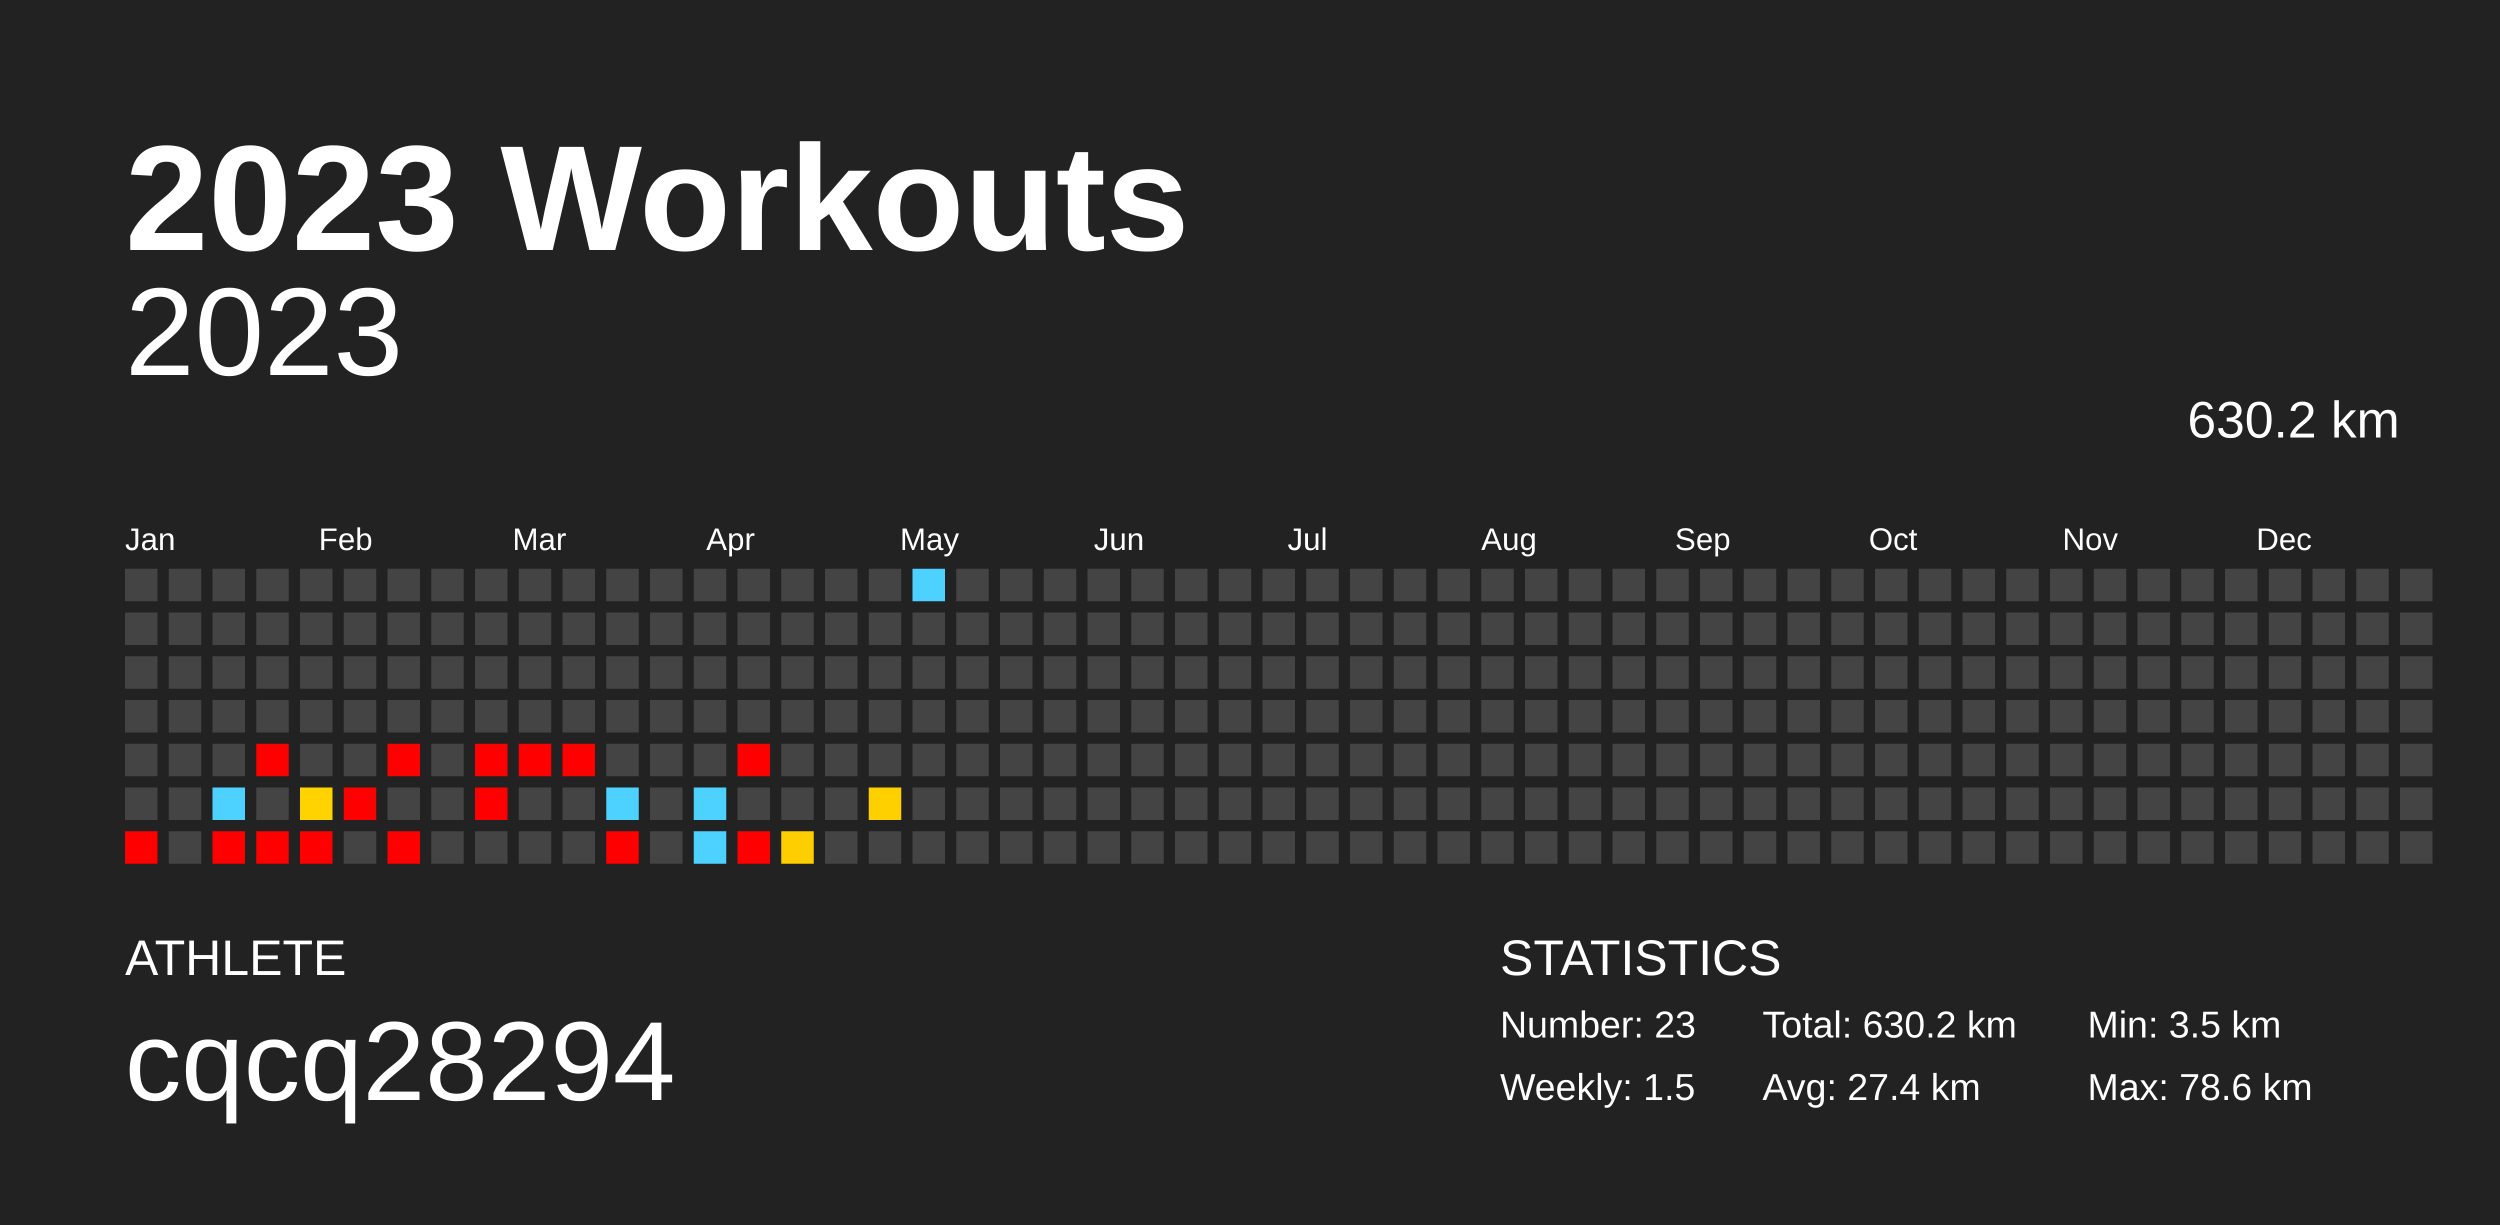
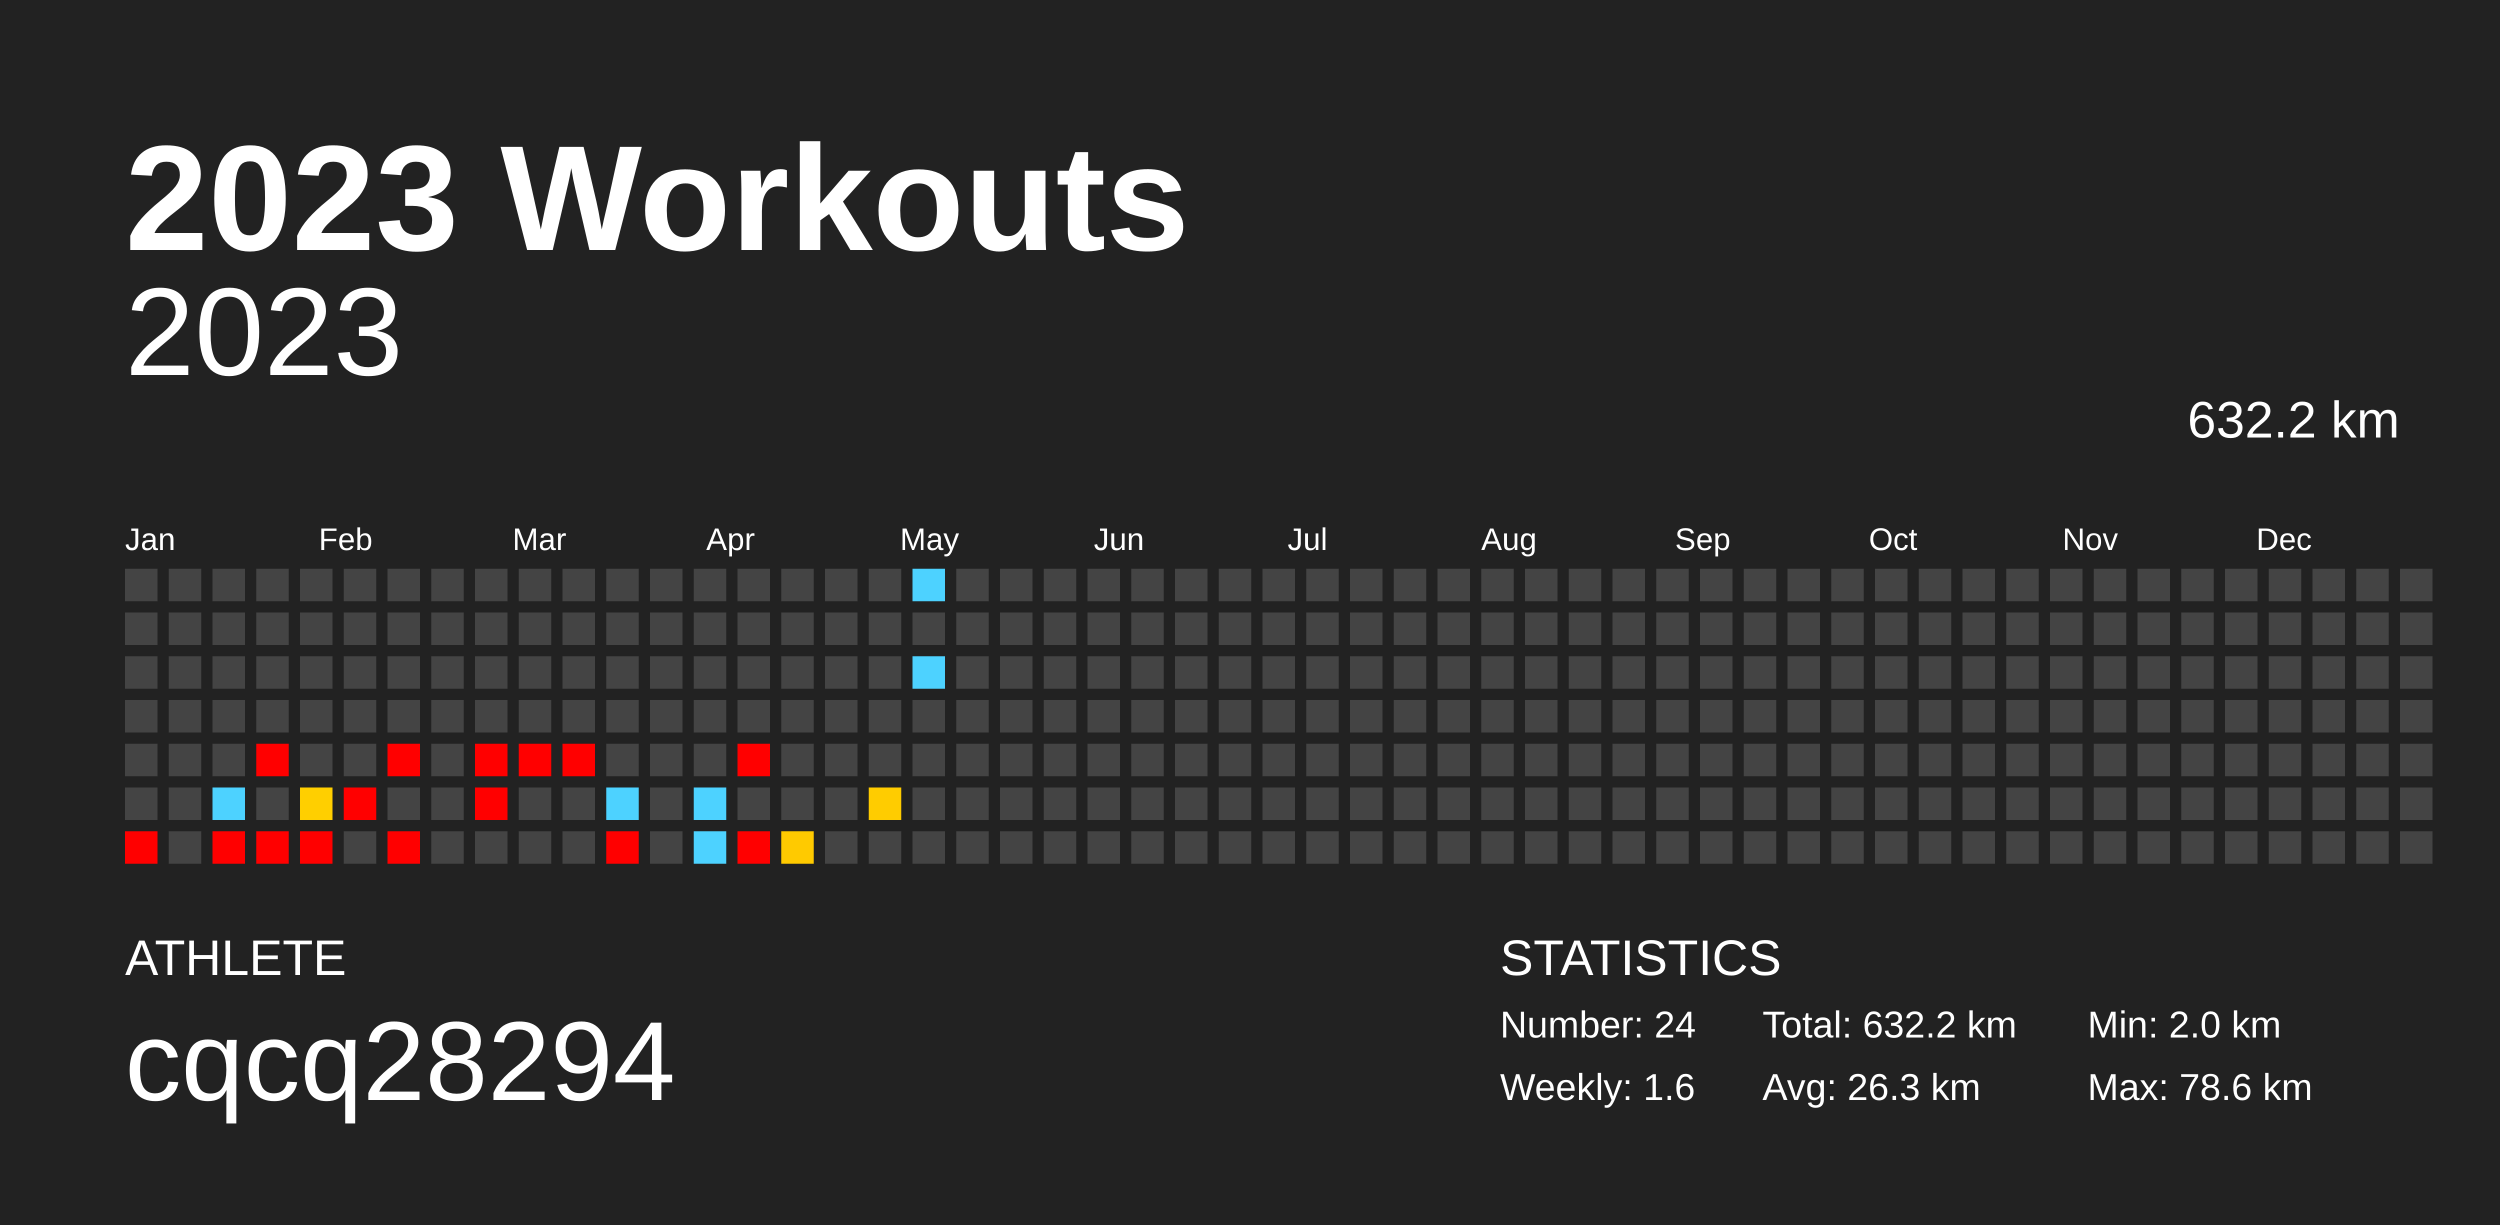
<svg xmlns="http://www.w3.org/2000/svg" baseProfile="full" height="98mm" version="1.1" viewBox="0,0,200,98" width="200mm">
  <defs />
  <rect fill="#222222" height="98" width="200" x="0" y="0" />
  <text fill="#FFFFFF" style="font-size:12px; font-family:Arial; font-weight:bold;" x="10" y="20">2023 Workouts</text>
  <text fill="#FFFFFF" style="font-size:4px; font-family:Arial" x="10" y="78">ATHLETE</text>
  <text fill="#FFFFFF" style="font-size:9px; font-family:Arial" x="10" y="88">cqcq28294</text>
  <text fill="#FFFFFF" style="font-size:4px; font-family:Arial" x="120" y="78">STATISTICS</text>
-   <text fill="#FFFFFF" style="font-size:3px; font-family:Arial" x="120" y="83">Number: 23</text>
-   <text fill="#FFFFFF" style="font-size:3px; font-family:Arial" x="120" y="88">Weekly: 1.5</text>
-   <text fill="#FFFFFF" style="font-size:3px; font-family:Arial" x="141" y="83">Total: 630.2 km</text>
-   <text fill="#FFFFFF" style="font-size:3px; font-family:Arial" x="141" y="88">Avg: 27.4 km</text>
-   <text fill="#FFFFFF" style="font-size:3px; font-family:Arial" x="167" y="83">Min: 3.5 km</text>
+   <text fill="#FFFFFF" style="font-size:3px; font-family:Arial" x="120" y="83">Number: 24</text>
+   <text fill="#FFFFFF" style="font-size:3px; font-family:Arial" x="120" y="88">Weekly: 1.6</text>
+   <text fill="#FFFFFF" style="font-size:3px; font-family:Arial" x="141" y="83">Total: 632.2 km</text>
+   <text fill="#FFFFFF" style="font-size:3px; font-family:Arial" x="141" y="88">Avg: 26.3 km</text>
+   <text fill="#FFFFFF" style="font-size:3px; font-family:Arial" x="167" y="83">Min: 2.0 km</text>
  <text fill="#FFFFFF" style="font-size:3px; font-family:Arial" x="167" y="88">Max: 78.6 km</text>
  <text alignment-baseline="hanging" fill="#FFFFFF" style="font-size:10.0px; font-family:Arial;" x="10" y="30">2023</text>
-   <text alignment-baseline="hanging" fill="#FFFFFF" style="font-size:4.125px; font-family:Arial;" x="175" y="35">630.2 km</text>
+   <text alignment-baseline="hanging" fill="#FFFFFF" style="font-size:4.125px; font-family:Arial;" x="175" y="35">632.2 km</text>
  <text fill="#FFFFFF" style="font-size:2.5px; font-family:Arial" x="10.0" y="44">Jan</text>
  <text fill="#FFFFFF" style="font-size:2.5px; font-family:Arial" x="25.5" y="44">Feb</text>
  <text fill="#FFFFFF" style="font-size:2.5px; font-family:Arial" x="41.0" y="44">Mar</text>
  <text fill="#FFFFFF" style="font-size:2.5px; font-family:Arial" x="56.5" y="44">Apr</text>
  <text fill="#FFFFFF" style="font-size:2.5px; font-family:Arial" x="72.0" y="44">May</text>
  <text fill="#FFFFFF" style="font-size:2.5px; font-family:Arial" x="87.5" y="44">Jun</text>
  <text fill="#FFFFFF" style="font-size:2.5px; font-family:Arial" x="103.0" y="44">Jul</text>
  <text fill="#FFFFFF" style="font-size:2.5px; font-family:Arial" x="118.5" y="44">Aug</text>
  <text fill="#FFFFFF" style="font-size:2.5px; font-family:Arial" x="134.0" y="44">Sep</text>
  <text fill="#FFFFFF" style="font-size:2.5px; font-family:Arial" x="149.5" y="44">Oct</text>
  <text fill="#FFFFFF" style="font-size:2.5px; font-family:Arial" x="165.0" y="44">Nov</text>
  <text fill="#FFFFFF" style="font-size:2.5px; font-family:Arial" x="180.5" y="44">Dec</text>
  <rect fill="#444444" height="2.6" width="2.6" x="10.0" y="45.5" />
  <rect fill="#444444" height="2.6" width="2.6" x="10.0" y="49.0" />
  <rect fill="#444444" height="2.6" width="2.6" x="10.0" y="52.5" />
  <rect fill="#444444" height="2.6" width="2.6" x="10.0" y="56.0" />
  <rect fill="#444444" height="2.6" width="2.6" x="10.0" y="59.5" />
  <rect fill="#444444" height="2.6" width="2.6" x="10.0" y="63.0" />
  <rect fill="red" height="2.6" width="2.6" x="10.0" y="66.5" />
  <rect fill="#444444" height="2.6" width="2.6" x="13.5" y="45.5" />
  <rect fill="#444444" height="2.6" width="2.6" x="13.5" y="49.0" />
  <rect fill="#444444" height="2.6" width="2.6" x="13.5" y="52.5" />
  <rect fill="#444444" height="2.6" width="2.6" x="13.5" y="56.0" />
  <rect fill="#444444" height="2.6" width="2.6" x="13.5" y="59.5" />
  <rect fill="#444444" height="2.6" width="2.6" x="13.5" y="63.0" />
  <rect fill="#444444" height="2.6" width="2.6" x="13.5" y="66.5" />
  <rect fill="#444444" height="2.6" width="2.6" x="17.0" y="45.5" />
  <rect fill="#444444" height="2.6" width="2.6" x="17.0" y="49.0" />
  <rect fill="#444444" height="2.6" width="2.6" x="17.0" y="52.5" />
  <rect fill="#444444" height="2.6" width="2.6" x="17.0" y="56.0" />
  <rect fill="#444444" height="2.6" width="2.6" x="17.0" y="59.5" />
  <rect fill="#4dd2ff" height="2.6" width="2.6" x="17.0" y="63.0" />
  <rect fill="red" height="2.6" width="2.6" x="17.0" y="66.5" />
  <rect fill="#444444" height="2.6" width="2.6" x="20.5" y="45.5" />
  <rect fill="#444444" height="2.6" width="2.6" x="20.5" y="49.0" />
  <rect fill="#444444" height="2.6" width="2.6" x="20.5" y="52.5" />
  <rect fill="#444444" height="2.6" width="2.6" x="20.5" y="56.0" />
  <rect fill="red" height="2.6" width="2.6" x="20.5" y="59.5" />
  <rect fill="#444444" height="2.6" width="2.6" x="20.5" y="63.0" />
  <rect fill="red" height="2.6" width="2.6" x="20.5" y="66.5" />
  <rect fill="#444444" height="2.6" width="2.6" x="24.0" y="45.5" />
  <rect fill="#444444" height="2.6" width="2.6" x="24.0" y="49.0" />
  <rect fill="#444444" height="2.6" width="2.6" x="24.0" y="52.5" />
  <rect fill="#444444" height="2.6" width="2.6" x="24.0" y="56.0" />
  <rect fill="#444444" height="2.6" width="2.6" x="24.0" y="59.5" />
-   <rect fill="#ffd300" height="2.6" width="2.6" x="24.0" y="63.0" />
+   <rect fill="#ffcf00" height="2.6" width="2.6" x="24.0" y="63.0" />
  <rect fill="red" height="2.6" width="2.6" x="24.0" y="66.5" />
  <rect fill="#444444" height="2.6" width="2.6" x="27.5" y="45.5" />
  <rect fill="#444444" height="2.6" width="2.6" x="27.5" y="49.0" />
  <rect fill="#444444" height="2.6" width="2.6" x="27.5" y="52.5" />
  <rect fill="#444444" height="2.6" width="2.6" x="27.5" y="56.0" />
  <rect fill="#444444" height="2.6" width="2.6" x="27.5" y="59.5" />
  <rect fill="red" height="2.6" width="2.6" x="27.5" y="63.0" />
  <rect fill="#444444" height="2.6" width="2.6" x="27.5" y="66.5" />
  <rect fill="#444444" height="2.6" width="2.6" x="31.0" y="45.5" />
  <rect fill="#444444" height="2.6" width="2.6" x="31.0" y="49.0" />
  <rect fill="#444444" height="2.6" width="2.6" x="31.0" y="52.5" />
  <rect fill="#444444" height="2.6" width="2.6" x="31.0" y="56.0" />
  <rect fill="red" height="2.6" width="2.6" x="31.0" y="59.5" />
  <rect fill="#444444" height="2.6" width="2.6" x="31.0" y="63.0" />
  <rect fill="red" height="2.6" width="2.6" x="31.0" y="66.5" />
  <rect fill="#444444" height="2.6" width="2.6" x="34.5" y="45.5" />
  <rect fill="#444444" height="2.6" width="2.6" x="34.5" y="49.0" />
  <rect fill="#444444" height="2.6" width="2.6" x="34.5" y="52.5" />
  <rect fill="#444444" height="2.6" width="2.6" x="34.5" y="56.0" />
  <rect fill="#444444" height="2.6" width="2.6" x="34.5" y="59.5" />
  <rect fill="#444444" height="2.6" width="2.6" x="34.5" y="63.0" />
  <rect fill="#444444" height="2.6" width="2.6" x="34.5" y="66.5" />
  <rect fill="#444444" height="2.6" width="2.6" x="38.0" y="45.5" />
  <rect fill="#444444" height="2.6" width="2.6" x="38.0" y="49.0" />
  <rect fill="#444444" height="2.6" width="2.6" x="38.0" y="52.5" />
  <rect fill="#444444" height="2.6" width="2.6" x="38.0" y="56.0" />
  <rect fill="red" height="2.6" width="2.6" x="38.0" y="59.5" />
  <rect fill="red" height="2.6" width="2.6" x="38.0" y="63.0" />
  <rect fill="#444444" height="2.6" width="2.6" x="38.0" y="66.5" />
  <rect fill="#444444" height="2.6" width="2.6" x="41.5" y="45.5" />
  <rect fill="#444444" height="2.6" width="2.6" x="41.5" y="49.0" />
  <rect fill="#444444" height="2.6" width="2.6" x="41.5" y="52.5" />
  <rect fill="#444444" height="2.6" width="2.6" x="41.5" y="56.0" />
  <rect fill="red" height="2.6" width="2.6" x="41.5" y="59.5" />
  <rect fill="#444444" height="2.6" width="2.6" x="41.5" y="63.0" />
  <rect fill="#444444" height="2.6" width="2.6" x="41.5" y="66.5" />
  <rect fill="#444444" height="2.6" width="2.6" x="45.0" y="45.5" />
  <rect fill="#444444" height="2.6" width="2.6" x="45.0" y="49.0" />
  <rect fill="#444444" height="2.6" width="2.6" x="45.0" y="52.5" />
  <rect fill="#444444" height="2.6" width="2.6" x="45.0" y="56.0" />
  <rect fill="red" height="2.6" width="2.6" x="45.0" y="59.5" />
  <rect fill="#444444" height="2.6" width="2.6" x="45.0" y="63.0" />
  <rect fill="#444444" height="2.6" width="2.6" x="45.0" y="66.5" />
  <rect fill="#444444" height="2.6" width="2.6" x="48.5" y="45.5" />
  <rect fill="#444444" height="2.6" width="2.6" x="48.5" y="49.0" />
  <rect fill="#444444" height="2.6" width="2.6" x="48.5" y="52.5" />
  <rect fill="#444444" height="2.6" width="2.6" x="48.5" y="56.0" />
  <rect fill="#444444" height="2.6" width="2.6" x="48.5" y="59.5" />
  <rect fill="#4dd2ff" height="2.6" width="2.6" x="48.5" y="63.0" />
  <rect fill="red" height="2.6" width="2.6" x="48.5" y="66.5" />
  <rect fill="#444444" height="2.6" width="2.6" x="52.0" y="45.5" />
  <rect fill="#444444" height="2.6" width="2.6" x="52.0" y="49.0" />
  <rect fill="#444444" height="2.6" width="2.6" x="52.0" y="52.5" />
  <rect fill="#444444" height="2.6" width="2.6" x="52.0" y="56.0" />
  <rect fill="#444444" height="2.6" width="2.6" x="52.0" y="59.5" />
  <rect fill="#444444" height="2.6" width="2.6" x="52.0" y="63.0" />
  <rect fill="#444444" height="2.6" width="2.6" x="52.0" y="66.5" />
  <rect fill="#444444" height="2.6" width="2.6" x="55.5" y="45.5" />
  <rect fill="#444444" height="2.6" width="2.6" x="55.5" y="49.0" />
  <rect fill="#444444" height="2.6" width="2.6" x="55.5" y="52.5" />
  <rect fill="#444444" height="2.6" width="2.6" x="55.5" y="56.0" />
  <rect fill="#444444" height="2.6" width="2.6" x="55.5" y="59.5" />
  <rect fill="#4dd2ff" height="2.6" width="2.6" x="55.5" y="63.0" />
  <rect fill="#4dd2ff" height="2.6" width="2.6" x="55.5" y="66.5" />
  <rect fill="#444444" height="2.6" width="2.6" x="59.0" y="45.5" />
  <rect fill="#444444" height="2.6" width="2.6" x="59.0" y="49.0" />
  <rect fill="#444444" height="2.6" width="2.6" x="59.0" y="52.5" />
  <rect fill="#444444" height="2.6" width="2.6" x="59.0" y="56.0" />
  <rect fill="red" height="2.6" width="2.6" x="59.0" y="59.5" />
  <rect fill="#444444" height="2.6" width="2.6" x="59.0" y="63.0" />
  <rect fill="red" height="2.6" width="2.6" x="59.0" y="66.5" />
  <rect fill="#444444" height="2.6" width="2.6" x="62.5" y="45.5" />
  <rect fill="#444444" height="2.6" width="2.6" x="62.5" y="49.0" />
  <rect fill="#444444" height="2.6" width="2.6" x="62.5" y="52.5" />
  <rect fill="#444444" height="2.6" width="2.6" x="62.5" y="56.0" />
  <rect fill="#444444" height="2.6" width="2.6" x="62.5" y="59.5" />
  <rect fill="#444444" height="2.6" width="2.6" x="62.5" y="63.0" />
-   <rect fill="#ffce00" height="2.6" width="2.6" x="62.5" y="66.5" />
+   <rect fill="#ffca00" height="2.6" width="2.6" x="62.5" y="66.5" />
  <rect fill="#444444" height="2.6" width="2.6" x="66.0" y="45.5" />
  <rect fill="#444444" height="2.6" width="2.6" x="66.0" y="49.0" />
  <rect fill="#444444" height="2.6" width="2.6" x="66.0" y="52.5" />
  <rect fill="#444444" height="2.6" width="2.6" x="66.0" y="56.0" />
  <rect fill="#444444" height="2.6" width="2.6" x="66.0" y="59.5" />
  <rect fill="#444444" height="2.6" width="2.6" x="66.0" y="63.0" />
  <rect fill="#444444" height="2.6" width="2.6" x="66.0" y="66.5" />
  <rect fill="#444444" height="2.6" width="2.6" x="69.5" y="45.5" />
  <rect fill="#444444" height="2.6" width="2.6" x="69.5" y="49.0" />
  <rect fill="#444444" height="2.6" width="2.6" x="69.5" y="52.5" />
  <rect fill="#444444" height="2.6" width="2.6" x="69.5" y="56.0" />
  <rect fill="#444444" height="2.6" width="2.6" x="69.5" y="59.5" />
-   <rect fill="#ffd000" height="2.6" width="2.6" x="69.5" y="63.0" />
+   <rect fill="#ffcc00" height="2.6" width="2.6" x="69.5" y="63.0" />
  <rect fill="#444444" height="2.6" width="2.6" x="69.5" y="66.5" />
  <rect fill="#4dd2ff" height="2.6" width="2.6" x="73.0" y="45.5" />
  <rect fill="#444444" height="2.6" width="2.6" x="73.0" y="49.0" />
-   <rect fill="#444444" height="2.6" width="2.6" x="73.0" y="52.5" />
+   <rect fill="#4dd2ff" height="2.6" width="2.6" x="73.0" y="52.5" />
  <rect fill="#444444" height="2.6" width="2.6" x="73.0" y="56.0" />
  <rect fill="#444444" height="2.6" width="2.6" x="73.0" y="59.5" />
  <rect fill="#444444" height="2.6" width="2.6" x="73.0" y="63.0" />
  <rect fill="#444444" height="2.6" width="2.6" x="73.0" y="66.5" />
  <rect fill="#444444" height="2.6" width="2.6" x="76.5" y="45.5" />
  <rect fill="#444444" height="2.6" width="2.6" x="76.5" y="49.0" />
  <rect fill="#444444" height="2.6" width="2.6" x="76.5" y="52.5" />
  <rect fill="#444444" height="2.6" width="2.6" x="76.5" y="56.0" />
  <rect fill="#444444" height="2.6" width="2.6" x="76.5" y="59.5" />
  <rect fill="#444444" height="2.6" width="2.6" x="76.5" y="63.0" />
  <rect fill="#444444" height="2.6" width="2.6" x="76.5" y="66.5" />
  <rect fill="#444444" height="2.6" width="2.6" x="80.0" y="45.5" />
  <rect fill="#444444" height="2.6" width="2.6" x="80.0" y="49.0" />
  <rect fill="#444444" height="2.6" width="2.6" x="80.0" y="52.5" />
  <rect fill="#444444" height="2.6" width="2.6" x="80.0" y="56.0" />
  <rect fill="#444444" height="2.6" width="2.6" x="80.0" y="59.5" />
  <rect fill="#444444" height="2.6" width="2.6" x="80.0" y="63.0" />
  <rect fill="#444444" height="2.6" width="2.6" x="80.0" y="66.5" />
  <rect fill="#444444" height="2.6" width="2.6" x="83.5" y="45.5" />
  <rect fill="#444444" height="2.6" width="2.6" x="83.5" y="49.0" />
  <rect fill="#444444" height="2.6" width="2.6" x="83.5" y="52.5" />
  <rect fill="#444444" height="2.6" width="2.6" x="83.5" y="56.0" />
  <rect fill="#444444" height="2.6" width="2.6" x="83.5" y="59.5" />
  <rect fill="#444444" height="2.6" width="2.6" x="83.5" y="63.0" />
  <rect fill="#444444" height="2.6" width="2.6" x="83.5" y="66.5" />
  <rect fill="#444444" height="2.6" width="2.6" x="87.0" y="45.5" />
  <rect fill="#444444" height="2.6" width="2.6" x="87.0" y="49.0" />
  <rect fill="#444444" height="2.6" width="2.6" x="87.0" y="52.5" />
  <rect fill="#444444" height="2.6" width="2.6" x="87.0" y="56.0" />
  <rect fill="#444444" height="2.6" width="2.6" x="87.0" y="59.5" />
  <rect fill="#444444" height="2.6" width="2.6" x="87.0" y="63.0" />
  <rect fill="#444444" height="2.6" width="2.6" x="87.0" y="66.5" />
  <rect fill="#444444" height="2.6" width="2.6" x="90.5" y="45.5" />
  <rect fill="#444444" height="2.6" width="2.6" x="90.5" y="49.0" />
  <rect fill="#444444" height="2.6" width="2.6" x="90.5" y="52.5" />
  <rect fill="#444444" height="2.6" width="2.6" x="90.5" y="56.0" />
  <rect fill="#444444" height="2.6" width="2.6" x="90.5" y="59.5" />
  <rect fill="#444444" height="2.6" width="2.6" x="90.5" y="63.0" />
  <rect fill="#444444" height="2.6" width="2.6" x="90.5" y="66.5" />
  <rect fill="#444444" height="2.6" width="2.6" x="94.0" y="45.5" />
  <rect fill="#444444" height="2.6" width="2.6" x="94.0" y="49.0" />
  <rect fill="#444444" height="2.6" width="2.6" x="94.0" y="52.5" />
  <rect fill="#444444" height="2.6" width="2.6" x="94.0" y="56.0" />
  <rect fill="#444444" height="2.6" width="2.6" x="94.0" y="59.5" />
  <rect fill="#444444" height="2.6" width="2.6" x="94.0" y="63.0" />
  <rect fill="#444444" height="2.6" width="2.6" x="94.0" y="66.5" />
  <rect fill="#444444" height="2.6" width="2.6" x="97.5" y="45.5" />
  <rect fill="#444444" height="2.6" width="2.6" x="97.5" y="49.0" />
  <rect fill="#444444" height="2.6" width="2.6" x="97.5" y="52.5" />
  <rect fill="#444444" height="2.6" width="2.6" x="97.5" y="56.0" />
  <rect fill="#444444" height="2.6" width="2.6" x="97.5" y="59.5" />
  <rect fill="#444444" height="2.6" width="2.6" x="97.5" y="63.0" />
  <rect fill="#444444" height="2.6" width="2.6" x="97.5" y="66.5" />
  <rect fill="#444444" height="2.6" width="2.6" x="101.0" y="45.5" />
  <rect fill="#444444" height="2.6" width="2.6" x="101.0" y="49.0" />
  <rect fill="#444444" height="2.6" width="2.6" x="101.0" y="52.5" />
  <rect fill="#444444" height="2.6" width="2.6" x="101.0" y="56.0" />
  <rect fill="#444444" height="2.6" width="2.6" x="101.0" y="59.5" />
  <rect fill="#444444" height="2.6" width="2.6" x="101.0" y="63.0" />
  <rect fill="#444444" height="2.6" width="2.6" x="101.0" y="66.5" />
  <rect fill="#444444" height="2.6" width="2.6" x="104.5" y="45.5" />
  <rect fill="#444444" height="2.6" width="2.6" x="104.5" y="49.0" />
  <rect fill="#444444" height="2.6" width="2.6" x="104.5" y="52.5" />
  <rect fill="#444444" height="2.6" width="2.6" x="104.5" y="56.0" />
  <rect fill="#444444" height="2.6" width="2.6" x="104.5" y="59.5" />
  <rect fill="#444444" height="2.6" width="2.6" x="104.5" y="63.0" />
  <rect fill="#444444" height="2.6" width="2.6" x="104.5" y="66.5" />
  <rect fill="#444444" height="2.6" width="2.6" x="108.0" y="45.5" />
  <rect fill="#444444" height="2.6" width="2.6" x="108.0" y="49.0" />
  <rect fill="#444444" height="2.6" width="2.6" x="108.0" y="52.5" />
  <rect fill="#444444" height="2.6" width="2.6" x="108.0" y="56.0" />
  <rect fill="#444444" height="2.6" width="2.6" x="108.0" y="59.5" />
  <rect fill="#444444" height="2.6" width="2.6" x="108.0" y="63.0" />
  <rect fill="#444444" height="2.6" width="2.6" x="108.0" y="66.5" />
  <rect fill="#444444" height="2.6" width="2.6" x="111.5" y="45.5" />
  <rect fill="#444444" height="2.6" width="2.6" x="111.5" y="49.0" />
  <rect fill="#444444" height="2.6" width="2.6" x="111.5" y="52.5" />
  <rect fill="#444444" height="2.6" width="2.6" x="111.5" y="56.0" />
  <rect fill="#444444" height="2.6" width="2.6" x="111.5" y="59.5" />
  <rect fill="#444444" height="2.6" width="2.6" x="111.5" y="63.0" />
  <rect fill="#444444" height="2.6" width="2.6" x="111.5" y="66.5" />
  <rect fill="#444444" height="2.6" width="2.6" x="115.0" y="45.5" />
  <rect fill="#444444" height="2.6" width="2.6" x="115.0" y="49.0" />
  <rect fill="#444444" height="2.6" width="2.6" x="115.0" y="52.5" />
  <rect fill="#444444" height="2.6" width="2.6" x="115.0" y="56.0" />
  <rect fill="#444444" height="2.6" width="2.6" x="115.0" y="59.5" />
  <rect fill="#444444" height="2.6" width="2.6" x="115.0" y="63.0" />
  <rect fill="#444444" height="2.6" width="2.6" x="115.0" y="66.5" />
  <rect fill="#444444" height="2.6" width="2.6" x="118.5" y="45.5" />
  <rect fill="#444444" height="2.6" width="2.6" x="118.5" y="49.0" />
  <rect fill="#444444" height="2.6" width="2.6" x="118.5" y="52.5" />
  <rect fill="#444444" height="2.6" width="2.6" x="118.5" y="56.0" />
  <rect fill="#444444" height="2.6" width="2.6" x="118.5" y="59.5" />
  <rect fill="#444444" height="2.6" width="2.6" x="118.5" y="63.0" />
  <rect fill="#444444" height="2.6" width="2.6" x="118.5" y="66.5" />
  <rect fill="#444444" height="2.6" width="2.6" x="122.0" y="45.5" />
  <rect fill="#444444" height="2.6" width="2.6" x="122.0" y="49.0" />
  <rect fill="#444444" height="2.6" width="2.6" x="122.0" y="52.5" />
  <rect fill="#444444" height="2.6" width="2.6" x="122.0" y="56.0" />
  <rect fill="#444444" height="2.6" width="2.6" x="122.0" y="59.5" />
  <rect fill="#444444" height="2.6" width="2.6" x="122.0" y="63.0" />
  <rect fill="#444444" height="2.6" width="2.6" x="122.0" y="66.5" />
  <rect fill="#444444" height="2.6" width="2.6" x="125.5" y="45.5" />
  <rect fill="#444444" height="2.6" width="2.6" x="125.5" y="49.0" />
  <rect fill="#444444" height="2.6" width="2.6" x="125.5" y="52.5" />
  <rect fill="#444444" height="2.6" width="2.6" x="125.5" y="56.0" />
  <rect fill="#444444" height="2.6" width="2.6" x="125.5" y="59.5" />
  <rect fill="#444444" height="2.6" width="2.6" x="125.5" y="63.0" />
  <rect fill="#444444" height="2.6" width="2.6" x="125.5" y="66.5" />
  <rect fill="#444444" height="2.6" width="2.6" x="129.0" y="45.5" />
  <rect fill="#444444" height="2.6" width="2.6" x="129.0" y="49.0" />
  <rect fill="#444444" height="2.6" width="2.6" x="129.0" y="52.5" />
  <rect fill="#444444" height="2.6" width="2.6" x="129.0" y="56.0" />
  <rect fill="#444444" height="2.6" width="2.6" x="129.0" y="59.5" />
  <rect fill="#444444" height="2.6" width="2.6" x="129.0" y="63.0" />
  <rect fill="#444444" height="2.6" width="2.6" x="129.0" y="66.5" />
  <rect fill="#444444" height="2.6" width="2.6" x="132.5" y="45.5" />
  <rect fill="#444444" height="2.6" width="2.6" x="132.5" y="49.0" />
  <rect fill="#444444" height="2.6" width="2.6" x="132.5" y="52.5" />
  <rect fill="#444444" height="2.6" width="2.6" x="132.5" y="56.0" />
  <rect fill="#444444" height="2.6" width="2.6" x="132.5" y="59.5" />
  <rect fill="#444444" height="2.6" width="2.6" x="132.5" y="63.0" />
  <rect fill="#444444" height="2.6" width="2.6" x="132.5" y="66.5" />
  <rect fill="#444444" height="2.6" width="2.6" x="136.0" y="45.5" />
  <rect fill="#444444" height="2.6" width="2.6" x="136.0" y="49.0" />
  <rect fill="#444444" height="2.6" width="2.6" x="136.0" y="52.5" />
  <rect fill="#444444" height="2.6" width="2.6" x="136.0" y="56.0" />
  <rect fill="#444444" height="2.6" width="2.6" x="136.0" y="59.5" />
  <rect fill="#444444" height="2.6" width="2.6" x="136.0" y="63.0" />
  <rect fill="#444444" height="2.6" width="2.6" x="136.0" y="66.5" />
  <rect fill="#444444" height="2.6" width="2.6" x="139.5" y="45.5" />
  <rect fill="#444444" height="2.6" width="2.6" x="139.5" y="49.0" />
  <rect fill="#444444" height="2.6" width="2.6" x="139.5" y="52.5" />
  <rect fill="#444444" height="2.6" width="2.6" x="139.5" y="56.0" />
  <rect fill="#444444" height="2.6" width="2.6" x="139.5" y="59.5" />
  <rect fill="#444444" height="2.6" width="2.6" x="139.5" y="63.0" />
  <rect fill="#444444" height="2.6" width="2.6" x="139.5" y="66.5" />
  <rect fill="#444444" height="2.6" width="2.6" x="143.0" y="45.5" />
  <rect fill="#444444" height="2.6" width="2.6" x="143.0" y="49.0" />
  <rect fill="#444444" height="2.6" width="2.6" x="143.0" y="52.5" />
  <rect fill="#444444" height="2.6" width="2.6" x="143.0" y="56.0" />
  <rect fill="#444444" height="2.6" width="2.6" x="143.0" y="59.5" />
  <rect fill="#444444" height="2.6" width="2.6" x="143.0" y="63.0" />
  <rect fill="#444444" height="2.6" width="2.6" x="143.0" y="66.5" />
  <rect fill="#444444" height="2.6" width="2.6" x="146.5" y="45.5" />
  <rect fill="#444444" height="2.6" width="2.6" x="146.5" y="49.0" />
  <rect fill="#444444" height="2.6" width="2.6" x="146.5" y="52.5" />
  <rect fill="#444444" height="2.6" width="2.6" x="146.5" y="56.0" />
  <rect fill="#444444" height="2.6" width="2.6" x="146.5" y="59.5" />
  <rect fill="#444444" height="2.6" width="2.6" x="146.5" y="63.0" />
  <rect fill="#444444" height="2.6" width="2.6" x="146.5" y="66.5" />
  <rect fill="#444444" height="2.6" width="2.6" x="150.0" y="45.5" />
  <rect fill="#444444" height="2.6" width="2.6" x="150.0" y="49.0" />
  <rect fill="#444444" height="2.6" width="2.6" x="150.0" y="52.5" />
  <rect fill="#444444" height="2.6" width="2.6" x="150.0" y="56.0" />
  <rect fill="#444444" height="2.6" width="2.6" x="150.0" y="59.5" />
  <rect fill="#444444" height="2.6" width="2.6" x="150.0" y="63.0" />
  <rect fill="#444444" height="2.6" width="2.6" x="150.0" y="66.5" />
  <rect fill="#444444" height="2.6" width="2.6" x="153.5" y="45.5" />
  <rect fill="#444444" height="2.6" width="2.6" x="153.5" y="49.0" />
  <rect fill="#444444" height="2.6" width="2.6" x="153.5" y="52.5" />
  <rect fill="#444444" height="2.6" width="2.6" x="153.5" y="56.0" />
  <rect fill="#444444" height="2.6" width="2.6" x="153.5" y="59.5" />
  <rect fill="#444444" height="2.6" width="2.6" x="153.5" y="63.0" />
  <rect fill="#444444" height="2.6" width="2.6" x="153.5" y="66.5" />
  <rect fill="#444444" height="2.6" width="2.6" x="157.0" y="45.5" />
  <rect fill="#444444" height="2.6" width="2.6" x="157.0" y="49.0" />
  <rect fill="#444444" height="2.6" width="2.6" x="157.0" y="52.5" />
  <rect fill="#444444" height="2.6" width="2.6" x="157.0" y="56.0" />
  <rect fill="#444444" height="2.6" width="2.6" x="157.0" y="59.5" />
  <rect fill="#444444" height="2.6" width="2.6" x="157.0" y="63.0" />
  <rect fill="#444444" height="2.6" width="2.6" x="157.0" y="66.5" />
  <rect fill="#444444" height="2.6" width="2.6" x="160.5" y="45.5" />
  <rect fill="#444444" height="2.6" width="2.6" x="160.5" y="49.0" />
  <rect fill="#444444" height="2.6" width="2.6" x="160.5" y="52.5" />
  <rect fill="#444444" height="2.6" width="2.6" x="160.5" y="56.0" />
  <rect fill="#444444" height="2.6" width="2.6" x="160.5" y="59.5" />
  <rect fill="#444444" height="2.6" width="2.6" x="160.5" y="63.0" />
  <rect fill="#444444" height="2.6" width="2.6" x="160.5" y="66.5" />
  <rect fill="#444444" height="2.6" width="2.6" x="164.0" y="45.5" />
  <rect fill="#444444" height="2.6" width="2.6" x="164.0" y="49.0" />
  <rect fill="#444444" height="2.6" width="2.6" x="164.0" y="52.5" />
  <rect fill="#444444" height="2.6" width="2.6" x="164.0" y="56.0" />
  <rect fill="#444444" height="2.6" width="2.6" x="164.0" y="59.5" />
  <rect fill="#444444" height="2.6" width="2.6" x="164.0" y="63.0" />
  <rect fill="#444444" height="2.6" width="2.6" x="164.0" y="66.5" />
  <rect fill="#444444" height="2.6" width="2.6" x="167.5" y="45.5" />
  <rect fill="#444444" height="2.6" width="2.6" x="167.5" y="49.0" />
  <rect fill="#444444" height="2.6" width="2.6" x="167.5" y="52.5" />
  <rect fill="#444444" height="2.6" width="2.6" x="167.5" y="56.0" />
  <rect fill="#444444" height="2.6" width="2.6" x="167.5" y="59.5" />
  <rect fill="#444444" height="2.6" width="2.6" x="167.5" y="63.0" />
  <rect fill="#444444" height="2.6" width="2.6" x="167.5" y="66.5" />
  <rect fill="#444444" height="2.6" width="2.6" x="171.0" y="45.5" />
  <rect fill="#444444" height="2.6" width="2.6" x="171.0" y="49.0" />
  <rect fill="#444444" height="2.6" width="2.6" x="171.0" y="52.5" />
  <rect fill="#444444" height="2.6" width="2.6" x="171.0" y="56.0" />
  <rect fill="#444444" height="2.6" width="2.6" x="171.0" y="59.5" />
  <rect fill="#444444" height="2.6" width="2.6" x="171.0" y="63.0" />
  <rect fill="#444444" height="2.6" width="2.6" x="171.0" y="66.5" />
  <rect fill="#444444" height="2.6" width="2.6" x="174.5" y="45.5" />
  <rect fill="#444444" height="2.6" width="2.6" x="174.5" y="49.0" />
  <rect fill="#444444" height="2.6" width="2.6" x="174.5" y="52.5" />
  <rect fill="#444444" height="2.6" width="2.6" x="174.5" y="56.0" />
  <rect fill="#444444" height="2.6" width="2.6" x="174.5" y="59.5" />
  <rect fill="#444444" height="2.6" width="2.6" x="174.5" y="63.0" />
  <rect fill="#444444" height="2.6" width="2.6" x="174.5" y="66.5" />
  <rect fill="#444444" height="2.6" width="2.6" x="178.0" y="45.5" />
  <rect fill="#444444" height="2.6" width="2.6" x="178.0" y="49.0" />
  <rect fill="#444444" height="2.6" width="2.6" x="178.0" y="52.5" />
  <rect fill="#444444" height="2.6" width="2.6" x="178.0" y="56.0" />
  <rect fill="#444444" height="2.6" width="2.6" x="178.0" y="59.5" />
  <rect fill="#444444" height="2.6" width="2.6" x="178.0" y="63.0" />
  <rect fill="#444444" height="2.6" width="2.6" x="178.0" y="66.5" />
  <rect fill="#444444" height="2.6" width="2.6" x="181.5" y="45.5" />
  <rect fill="#444444" height="2.6" width="2.6" x="181.5" y="49.0" />
  <rect fill="#444444" height="2.6" width="2.6" x="181.5" y="52.5" />
  <rect fill="#444444" height="2.6" width="2.6" x="181.5" y="56.0" />
  <rect fill="#444444" height="2.6" width="2.6" x="181.5" y="59.5" />
  <rect fill="#444444" height="2.6" width="2.6" x="181.5" y="63.0" />
  <rect fill="#444444" height="2.6" width="2.6" x="181.5" y="66.5" />
  <rect fill="#444444" height="2.6" width="2.6" x="185.0" y="45.5" />
  <rect fill="#444444" height="2.6" width="2.6" x="185.0" y="49.0" />
  <rect fill="#444444" height="2.6" width="2.6" x="185.0" y="52.5" />
  <rect fill="#444444" height="2.6" width="2.6" x="185.0" y="56.0" />
  <rect fill="#444444" height="2.6" width="2.6" x="185.0" y="59.5" />
  <rect fill="#444444" height="2.6" width="2.6" x="185.0" y="63.0" />
  <rect fill="#444444" height="2.6" width="2.6" x="185.0" y="66.5" />
  <rect fill="#444444" height="2.6" width="2.6" x="188.5" y="45.5" />
  <rect fill="#444444" height="2.6" width="2.6" x="188.5" y="49.0" />
  <rect fill="#444444" height="2.6" width="2.6" x="188.5" y="52.5" />
  <rect fill="#444444" height="2.6" width="2.6" x="188.5" y="56.0" />
  <rect fill="#444444" height="2.6" width="2.6" x="188.5" y="59.5" />
  <rect fill="#444444" height="2.6" width="2.6" x="188.5" y="63.0" />
  <rect fill="#444444" height="2.6" width="2.6" x="188.5" y="66.5" />
  <rect fill="#444444" height="2.6" width="2.6" x="192.0" y="45.5" />
  <rect fill="#444444" height="2.6" width="2.6" x="192.0" y="49.0" />
  <rect fill="#444444" height="2.6" width="2.6" x="192.0" y="52.5" />
  <rect fill="#444444" height="2.6" width="2.6" x="192.0" y="56.0" />
  <rect fill="#444444" height="2.6" width="2.6" x="192.0" y="59.5" />
  <rect fill="#444444" height="2.6" width="2.6" x="192.0" y="63.0" />
  <rect fill="#444444" height="2.6" width="2.6" x="192.0" y="66.5" />
</svg>
